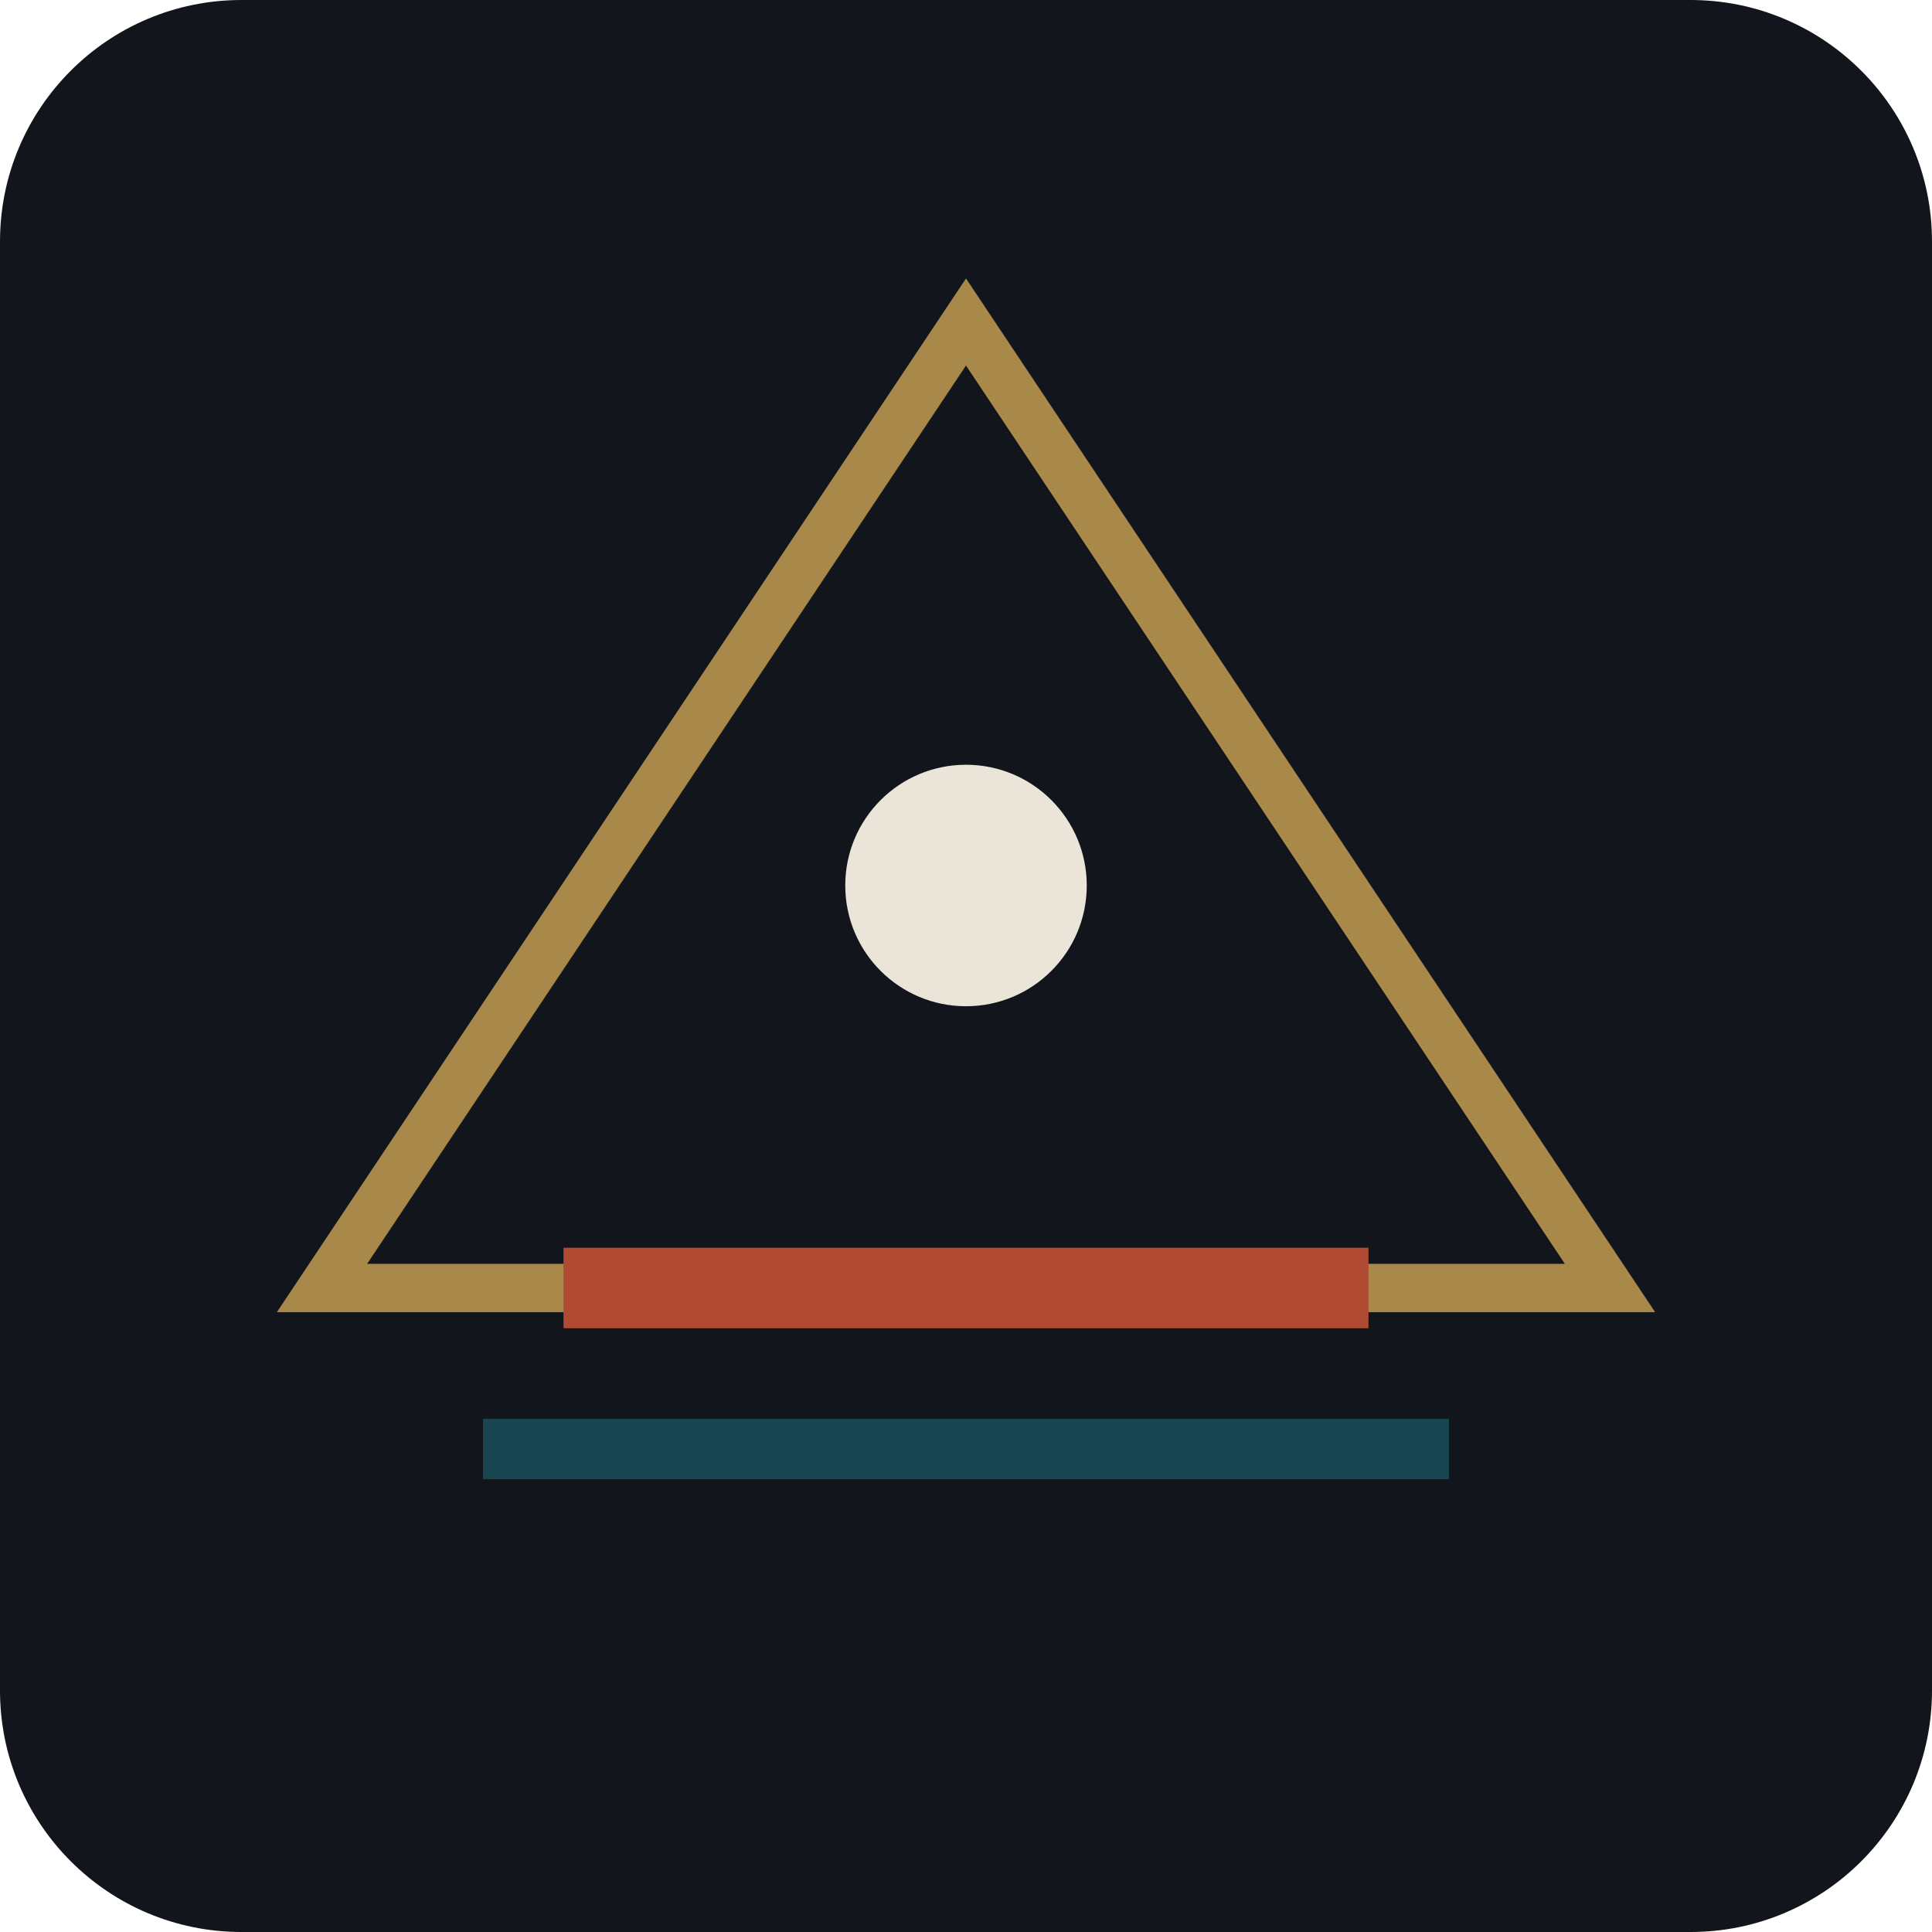
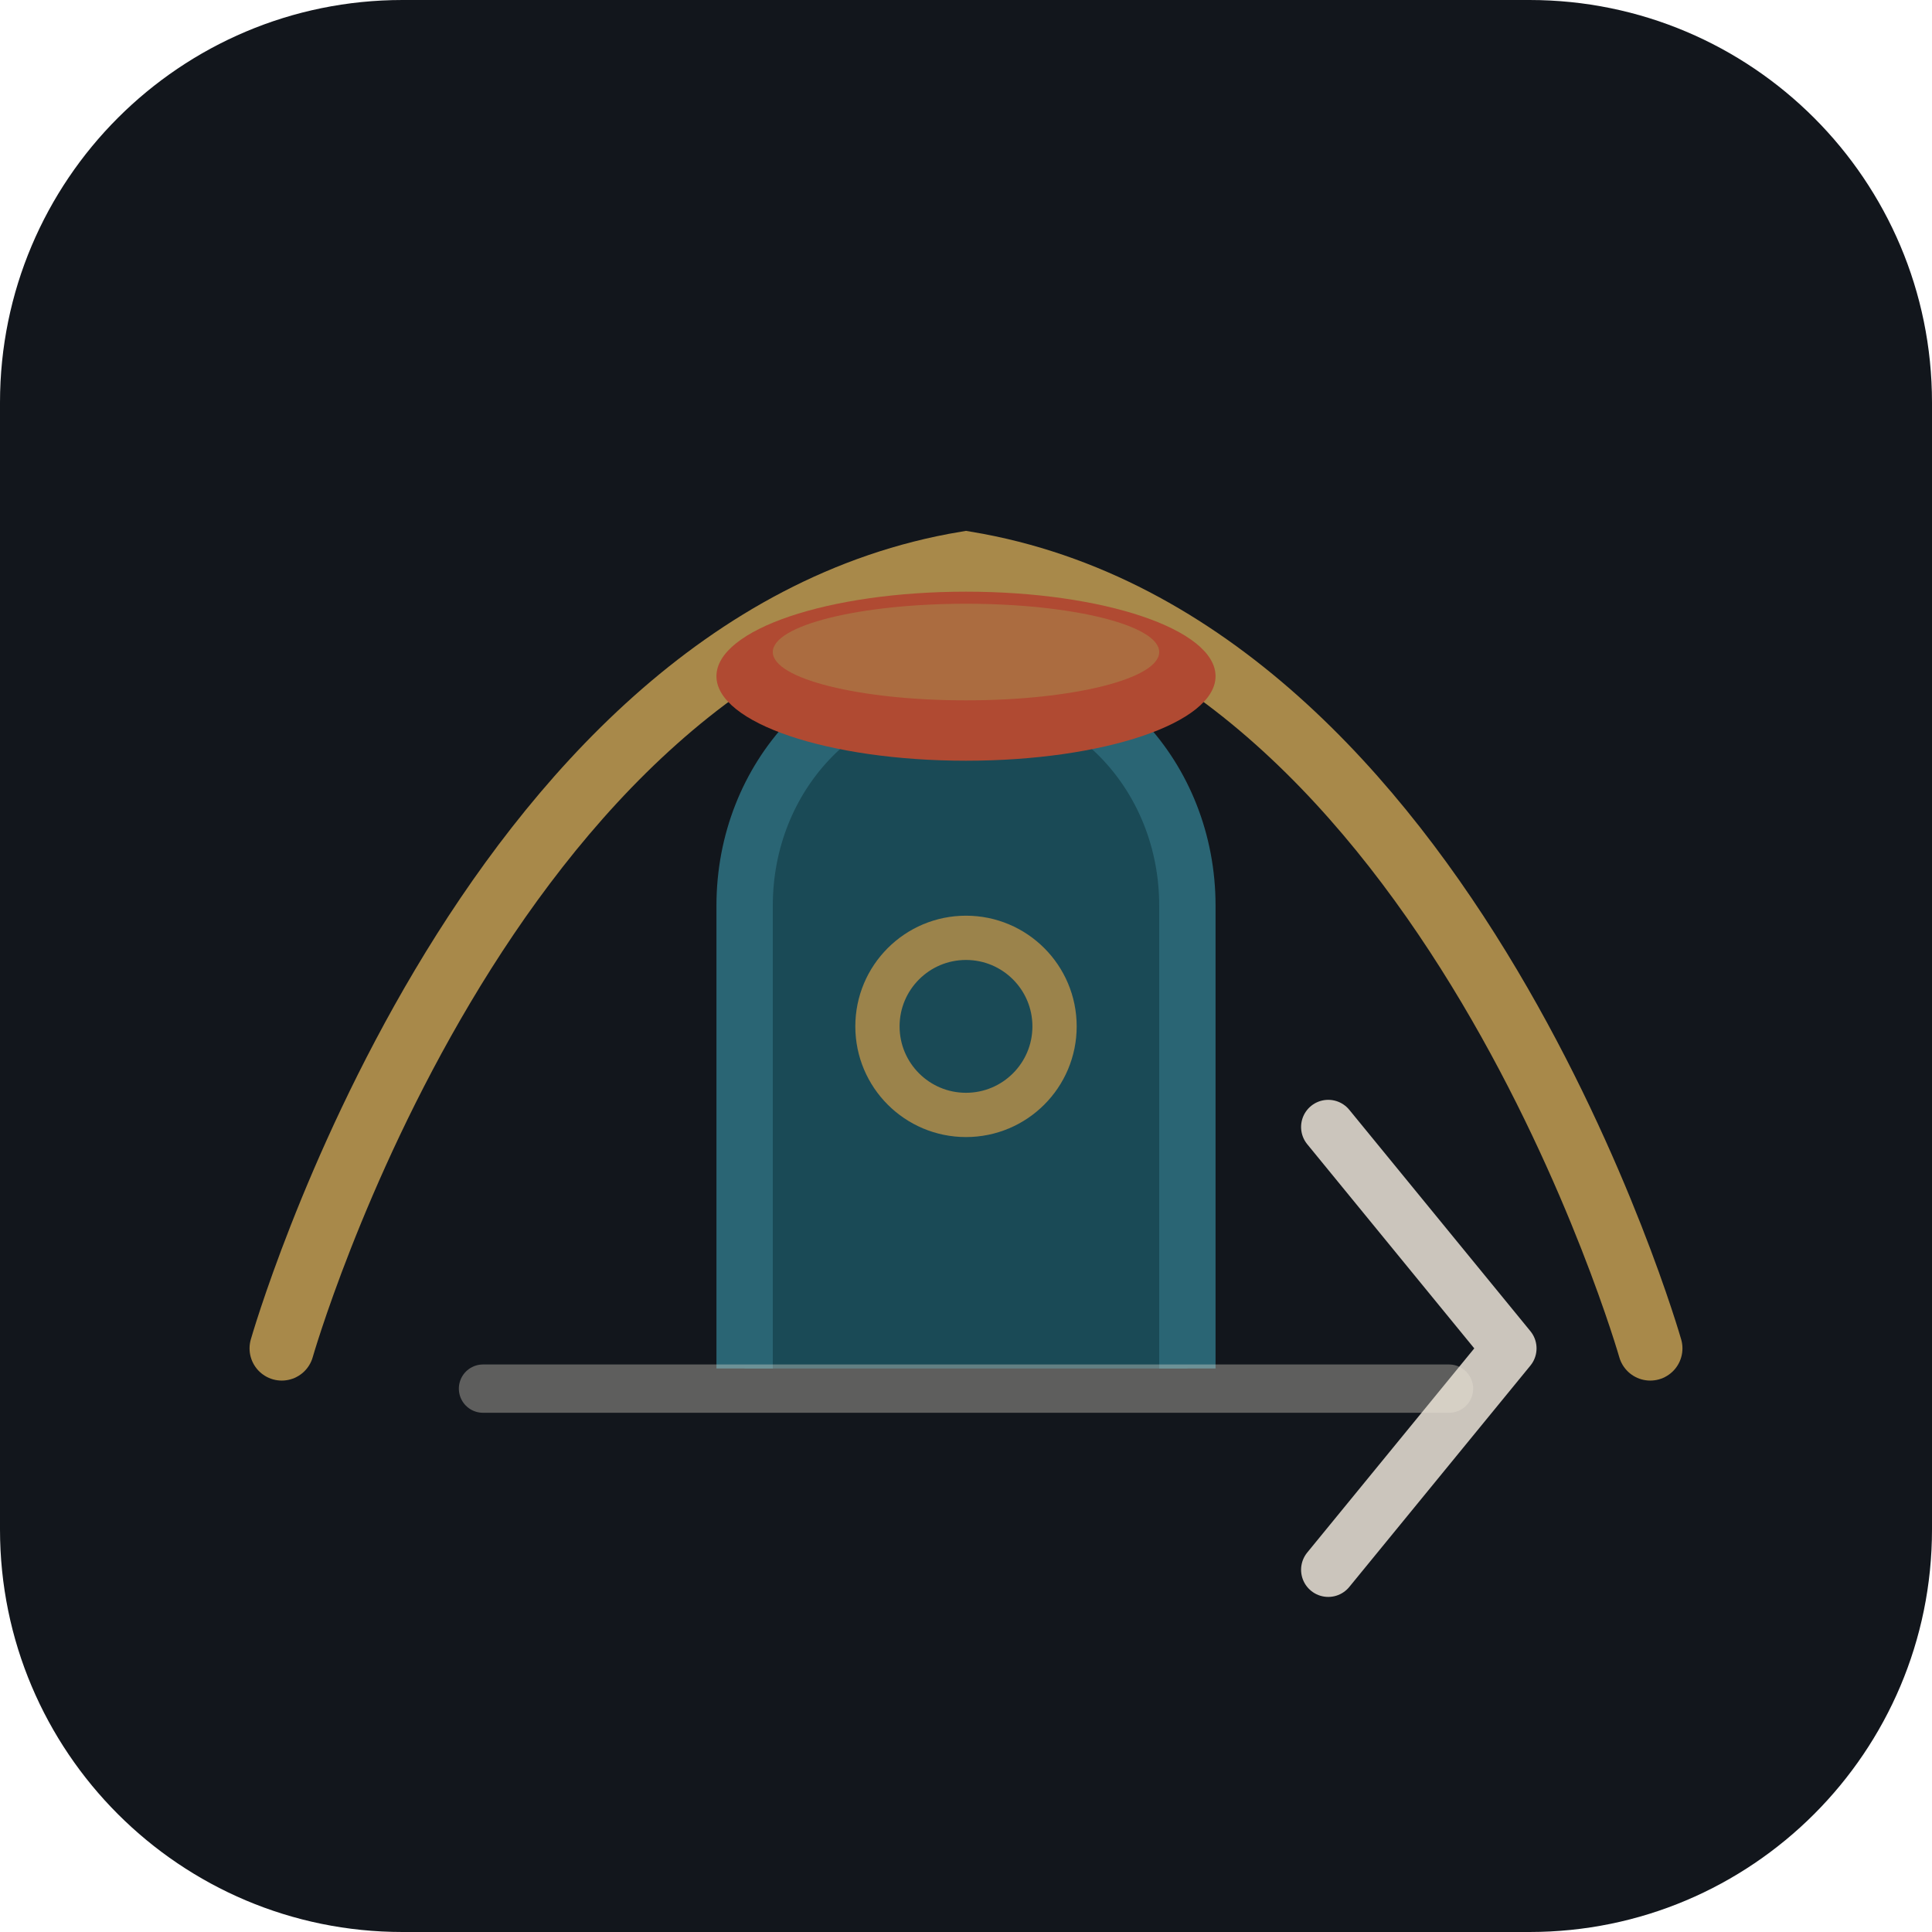
- <svg xmlns="http://www.w3.org/2000/svg" viewBox="0 0 48 48" fill="none" aria-hidden="true">
-   <rect width="48" height="48" rx="6" fill="#12161c" />
-   <path d="M8 32 L24 8 L40 32 Z" stroke="#a8894a" stroke-width="1.2" fill="none" />
-   <path d="M14 32 H34" stroke="#b04a32" stroke-width="2" />
-   <circle cx="24" cy="22" r="3" fill="#ebe4d8" />
-   <path d="M12 36 H36" stroke="#1a4a56" stroke-width="1.5" opacity="0.9" />
+ <svg xmlns="http://www.w3.org/2000/svg" viewBox="0 0 48 48" fill="none" role="img" aria-label="Jaat Global logo">
+   <rect width="48" height="48" rx="10" fill="#12161c" />
+   <path d="M7 33.5C7 33.5 12 16 24 14c12 2 17 19.5 17 19.5" stroke="#a8894a" stroke-width="1.6" stroke-linecap="round" fill="none" />
+   <path d="M33 28l4.5 5.5L33 39" stroke="#ebe4d8" stroke-width="1.35" stroke-linecap="round" stroke-linejoin="round" opacity="0.85" />
+   <path d="M18.5 34V22.5c0-3.2 2.4-5.8 5.5-5.8s5.5 2.6 5.5 5.8V34" stroke="#2a6574" stroke-width="1.4" fill="#1a4a56" stroke-linejoin="round" />
+   <ellipse cx="24" cy="16.8" rx="6.2" ry="2.1" fill="#b04a32" />
+   <ellipse cx="24" cy="16.2" rx="4.8" ry="1.2" fill="#a8894a" opacity="0.55" />
+   <circle cx="24" cy="25.5" r="2.2" stroke="#a8894a" stroke-width="1.1" fill="none" opacity="0.9" />
+   <path d="M12 34.5h24" stroke="#ebe4d8" stroke-width="1.2" stroke-linecap="round" opacity="0.35" />
</svg>
